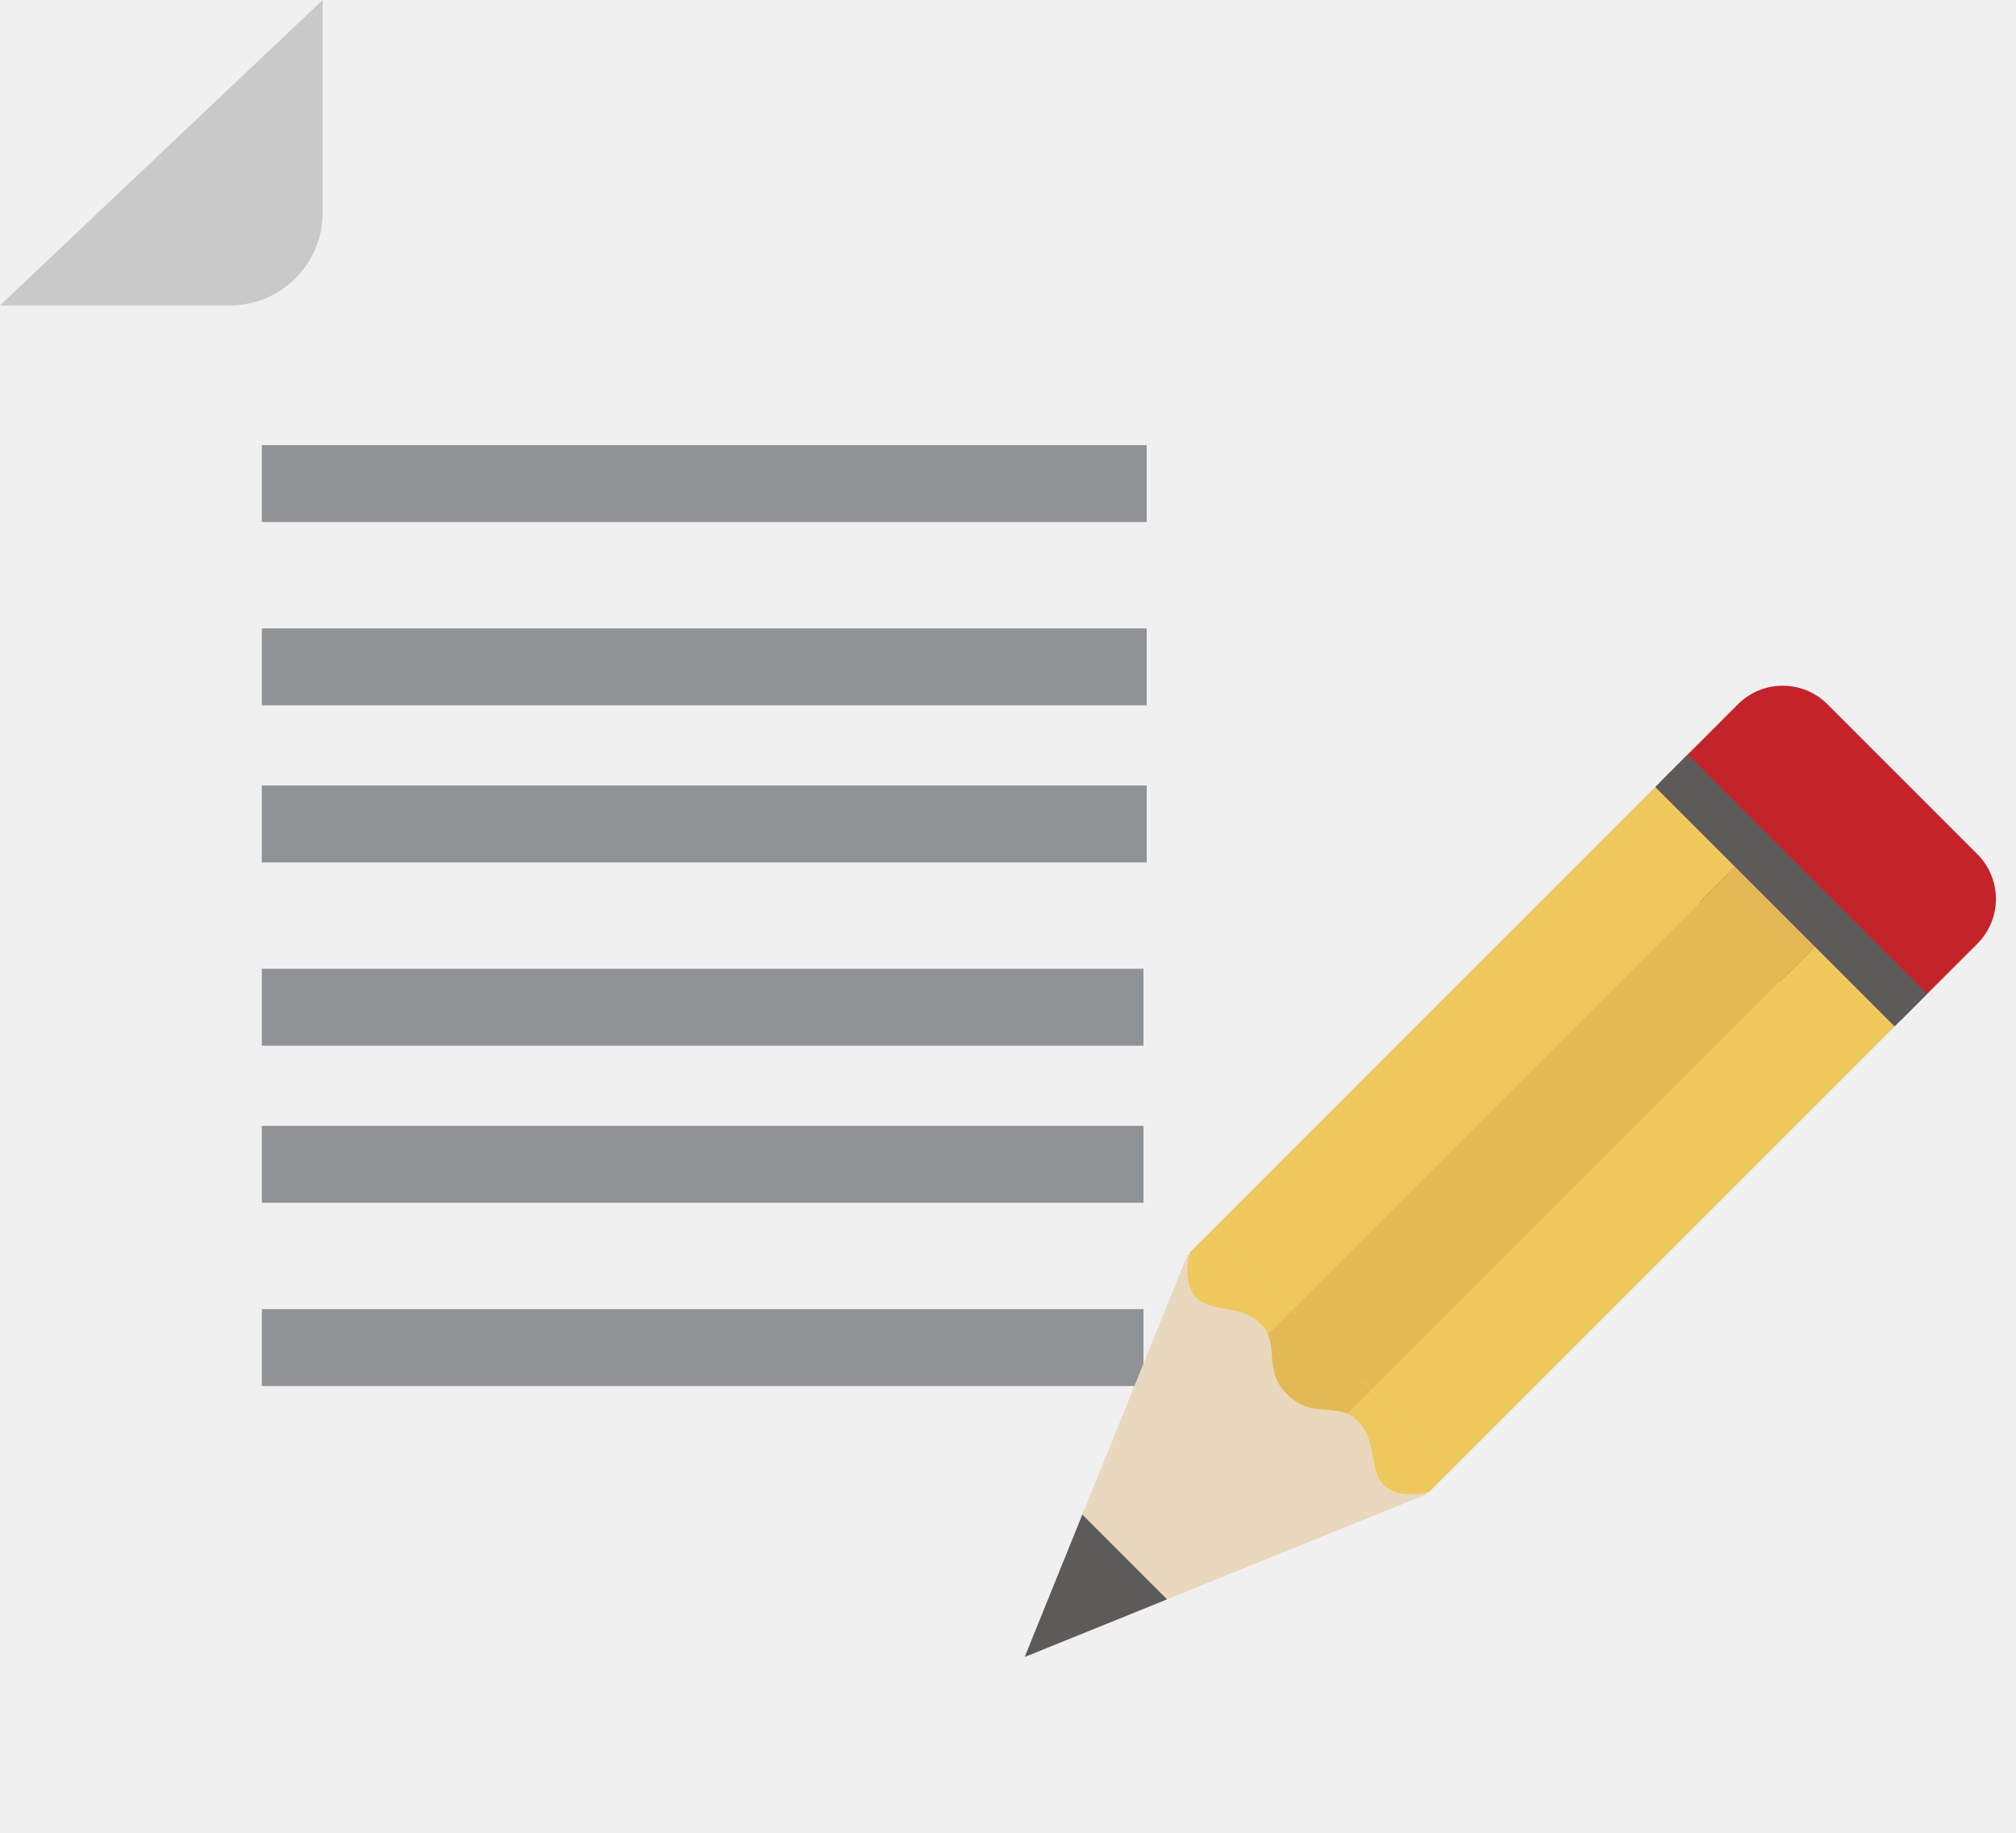
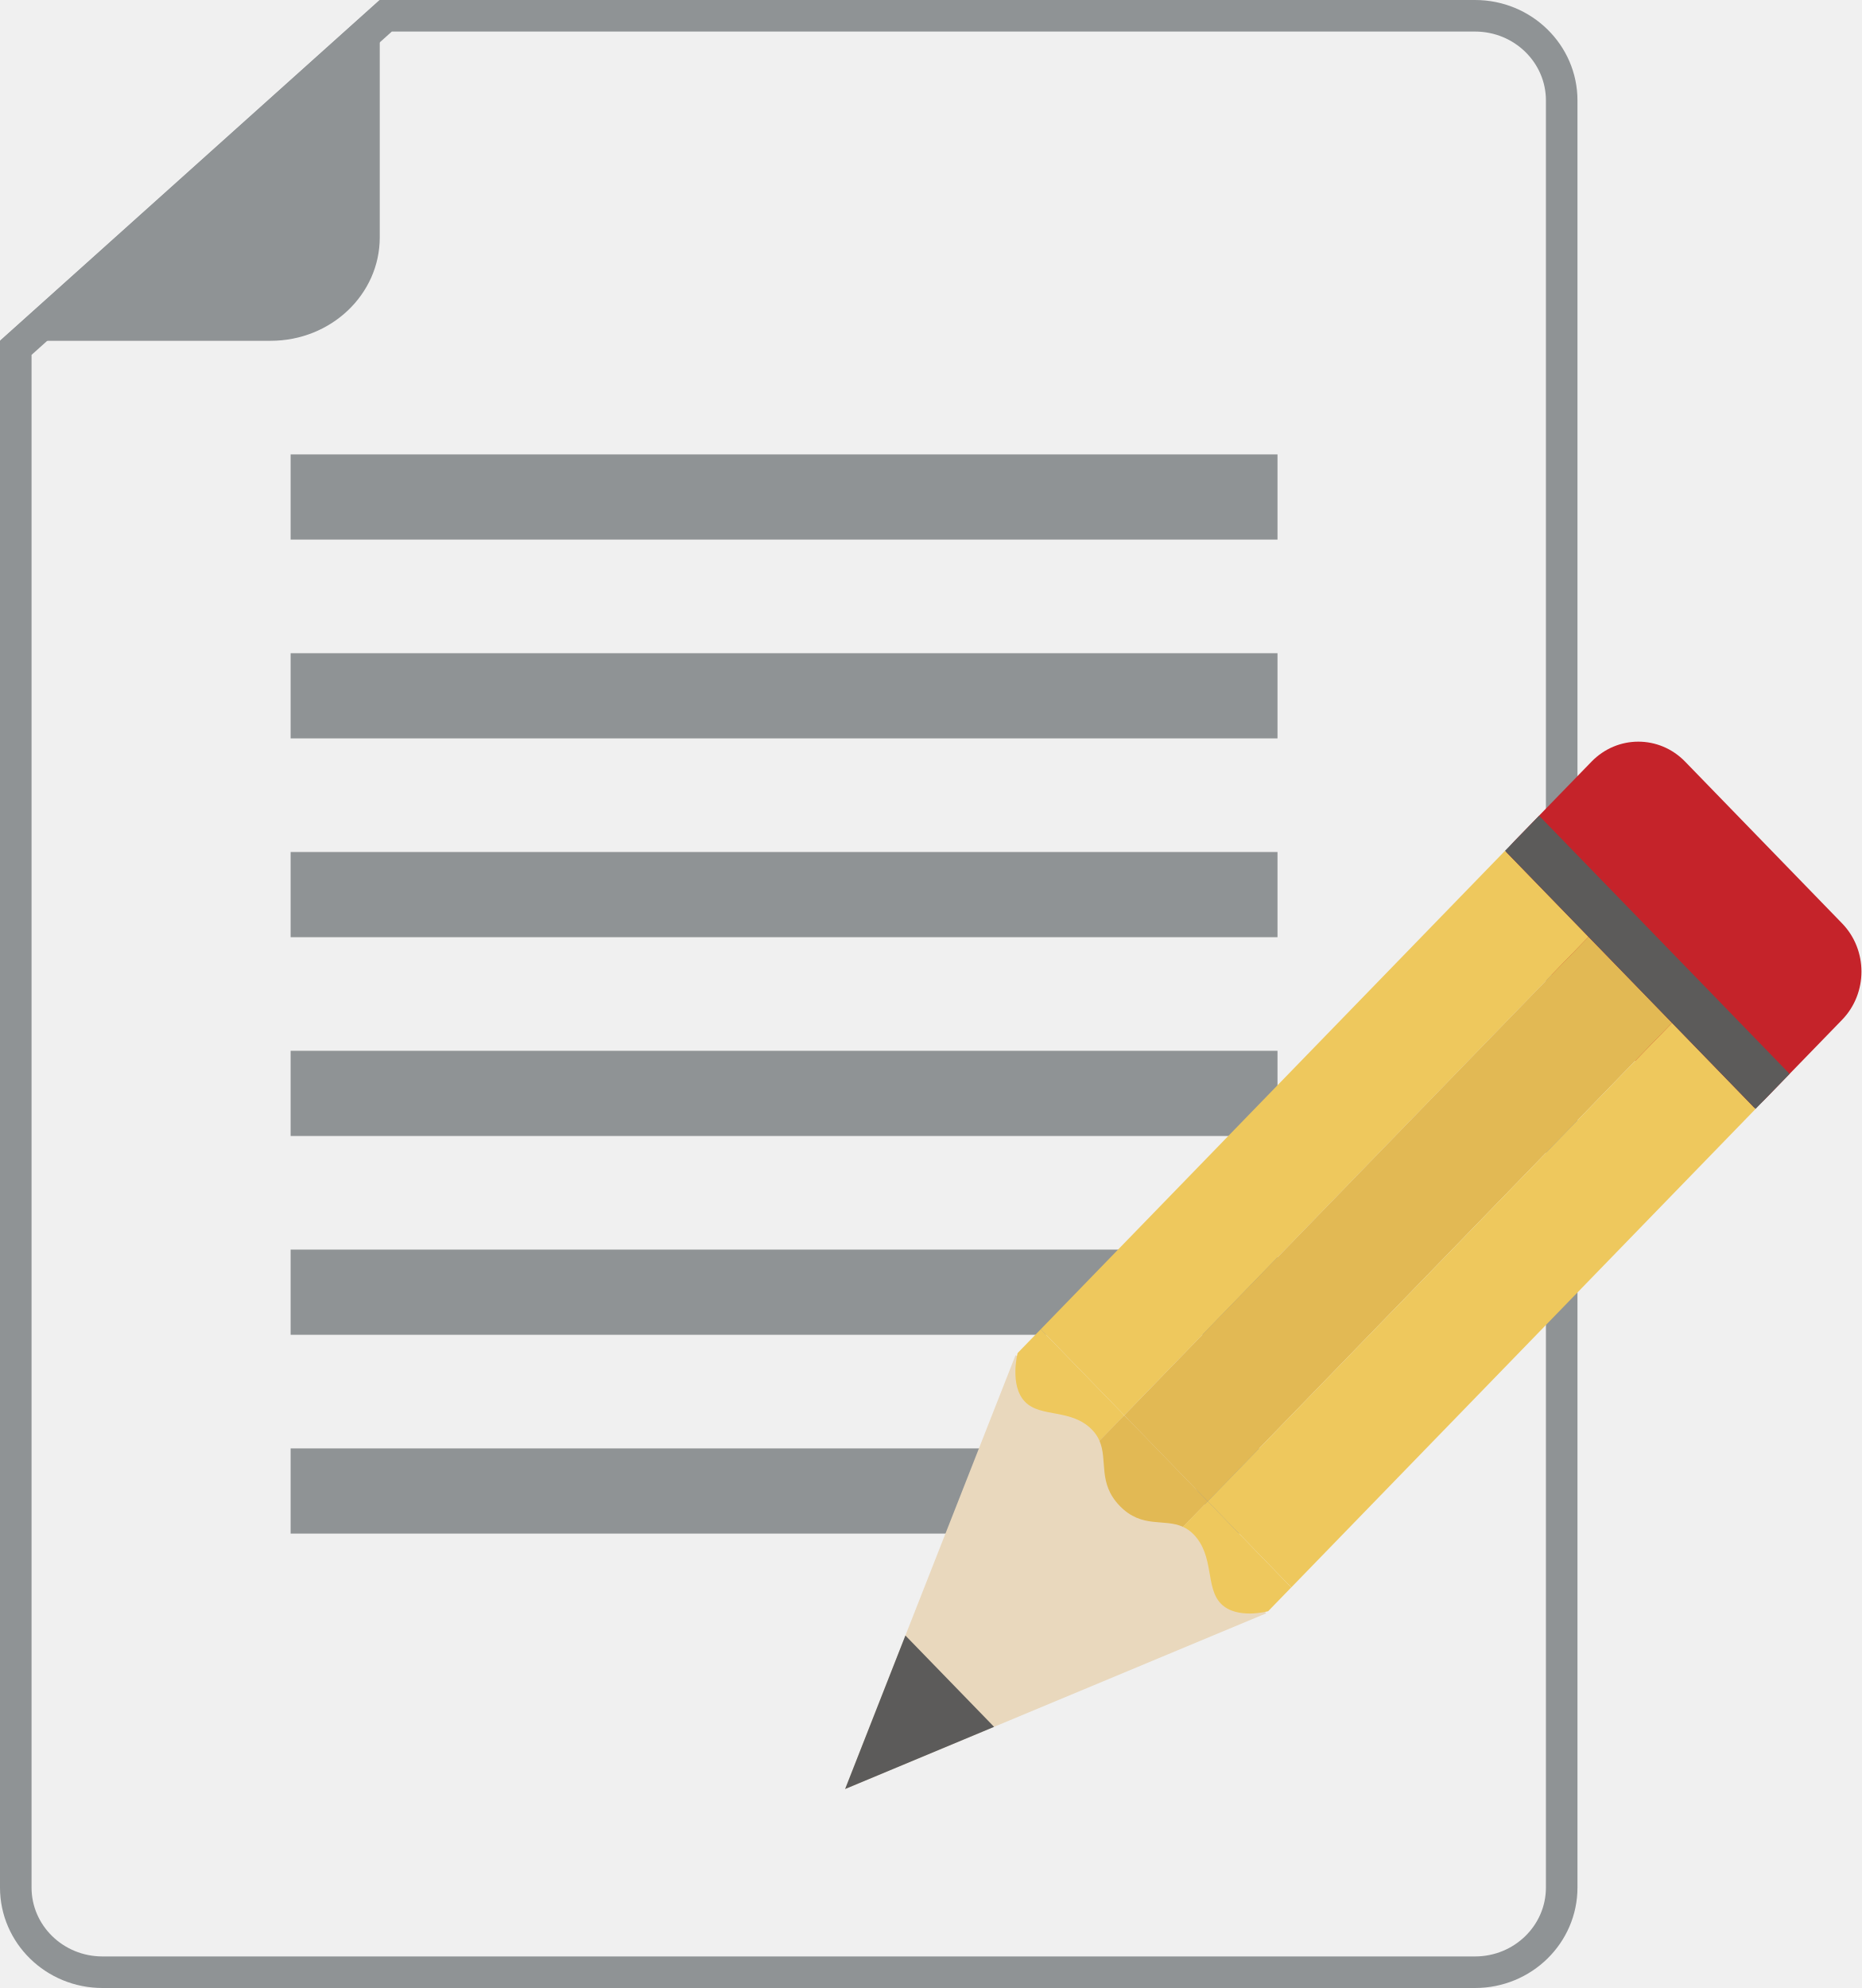
- <svg xmlns="http://www.w3.org/2000/svg" xmlns:xlink="http://www.w3.org/1999/xlink" width="77" height="70" viewBox="0 0 77 70">
+ <svg xmlns="http://www.w3.org/2000/svg" xmlns:xlink="http://www.w3.org/1999/xlink" width="59px" height="63px" viewBox="0 0 59 63" version="1.1">
  <defs>
-     <path id="a" d="M0 11.657v54.806C0 68.416 1.57 70 3.51 70h46.983C52.429 70 54 68.416 54 66.463V3.537C54 1.584 52.43 0 50.493 0H12.212L0 11.657z" />
+     <path d="M-1.13686838e-13,10.8 L-1.13686838e-13,59.816 C-1.13686838e-13,61.575 1.454,63 3.249,63 L46.753,63 C48.546,63 50,61.575 50,59.816 L50,3.184 C50,1.425 48.546,0 46.753,0 L12.037,0 L-1.13686838e-13,10.8 Z" id="path-1" />
  </defs>
-   <g fill="none" fill-rule="evenodd">
-     <g>
-       <mask id="b" fill="#fff">
-         <use xlink:href="#a" />
-       </mask>
-     </g>
-     <path fill="#C9C9C9" d="M12.323 0v8.124a3.54 3.54 0 0 1-3.541 3.541H0L12.323 0z" />
-     <g fill="#8F9395">
-       <path d="M10 26.938h33.798V24H10zM10 32.939h33.798V30H10zM10 39.938h33.674V37H10zM10 45.938h33.674V43H10zM10 52.938h33.674V50H10zM10 19.938h33.798V17H10z" />
-     </g>
-     <g>
-       <path fill="#C5232A" d="M69.313 38.84l-5.729-5.73a2.415 2.415 0 0 1 0-3.415l2.798-2.798a2.415 2.415 0 0 1 3.415 0l5.73 5.73a2.417 2.417 0 0 1 0 3.414l-2.799 2.798a2.415 2.415 0 0 1-3.415 0" />
-       <path fill="#E9D8BD" d="M45.359 47.921l-6.221 15.364 15.365-6.22-3.489-6.019z" />
-       <path fill="#EEC85D" d="M66.272 33.103l-3.048-3.048L46.28 47.001l3.048 3.048z" />
-       <path fill="#E2B954" d="M52.375 53.097L69.32 36.15l-3.048-3.048-16.945 16.946z" />
-       <path fill="#EEC85D" d="M69.32 36.151L52.375 53.097l3.048 3.048L72.368 39.2zM45.704 49.57c.575.575 1.687.23 2.454.997.124.124.206.253.265.386l.904-.904-3.048-3.047-.844.843s-.306 1.15.269 1.725" />
-       <path fill="#E2B954" d="M48.422 50.953c.309.69-.07 1.495.742 2.307.811.812 1.615.433 2.306.74l.905-.903-3.049-3.048-.904.904z" />
-       <path fill="#EEC85D" d="M51.47 54c.134.06.263.143.387.267.766.766.422 1.878.997 2.453s1.725.268 1.725.268l.843-.843-3.048-3.048-.904.904z" />
-       <path fill="#5C5B5A" d="M39.138 63.285l5.437-2.2-3.236-3.237zM72.368 39.199l-9.144-9.144 1.244-1.242 9.143 9.143z" />
+   <g id="Page-1" stroke="none" stroke-width="1" fill="none" fill-rule="evenodd">
+     <g id="Artboard" transform="translate(-55, -149)">
+       <g id="Group" transform="translate(55, 149)">
+         <g id="dokumenter/-ark" transform="translate(0, 0)">
+           <g id="farger/-ark/-lys-grå" stroke-width="1">
+             <mask id="mask-2" fill="white">
+               <use xlink:href="#path-1" />
+             </mask>
+             <path stroke="#8F9395" d="M0.5,11.023 L0.5,59.816 C0.5,61.296 1.728,62.5 3.249,62.5 L46.753,62.5 C48.272,62.5 49.5,61.296 49.5,59.816 L49.5,3.184 C49.5,1.704 48.272,0.5 46.753,0.5 L12.228,0.5 L0.5,11.023 Z" />
+           </g>
+           <path d="M12.037,0 L12.037,7.522 C12.037,9.333 10.489,10.8 8.578,10.8 L0,10.8 L12.037,0 Z" id="Fill-59" fill="#8F9395" />
+           <g id="V⚙️/-dokumenter/-innhold/-tekst" transform="translate(1.851852, 9)" fill="#8F9395" stroke-width="1">
+             <g id="Group" transform="translate(7.36, 5.4)">
+               <polygon id="Fill-60" points="0 9 31.28 9 31.28 6.3 0 6.3" />
+               <polygon id="Fill-61" points="0 15.3 31.28 15.3 31.28 12.6 0 12.6" />
+               <polygon id="Fill-62" points="0 21.6 31.28 21.6 31.28 18.9 0 18.9" />
+               <polygon id="Fill-63" points="0 27.9 31.28 27.9 31.28 25.2 0 25.2" />
+               <polygon id="Fill-64" points="0 34.2 31.28 34.2 31.28 31.5 0 31.5" />
+               <polygon id="Fill-65" points="0 2.7 31.28 2.7 31.28 0 0 0" />
+             </g>
+           </g>
+         </g>
+         <g id="dokumenter/-blyant" transform="translate(26.66667, 23.33333)">
+           <g id="Group">
+             <path d="M26.325,11.488 L21.349,6.362 C20.53,5.518 20.53,4.15 21.349,3.306 L23.779,0.803 C24.599,-0.041 25.926,-0.041 26.745,0.803 L31.721,5.929 C32.539,6.772 32.539,8.14 31.721,8.984 L29.29,11.488 C28.471,12.331 27.143,12.331 26.325,11.488" id="Fill-29" fill="#C5232A" />
+             <polygon id="Fill-30" fill="#E9D8BD" points="5.522 19.614 0.12 33.36 13.463 27.795 10.433 22.41" />
+             <polygon id="Fill-31" fill="#EEC85D" points="23.684 6.356 21.037 3.628 6.321 18.791 8.968 21.518" />
+             <polygon id="Fill-32" fill="#E2B954" points="11.615 24.245 26.33 9.082 23.683 6.355 8.968 21.517" />
+             <polygon id="Fill-33" fill="#EEC85D" points="26.33 9.083 11.615 24.245 14.262 26.972 28.977 11.81" />
+             <path d="M5.822,21.089 C6.321,21.603 7.287,21.294 7.953,21.981 C8.06,22.092 8.132,22.207 8.183,22.326 L8.968,21.517 L6.321,18.791 L5.588,19.545 C5.588,19.545 5.322,20.574 5.822,21.089" id="Fill-34" fill="#EEC85D" />
+             <path d="M8.183,22.326 C8.45,22.945 8.122,23.664 8.826,24.39 C9.531,25.117 10.23,24.778 10.83,25.053 L11.615,24.245 L8.968,21.517 L8.183,22.326 Z" id="Fill-35" fill="#E2B954" />
+             <path d="M10.829,25.053 C10.946,25.107 11.058,25.18 11.166,25.291 C11.831,25.977 11.532,26.972 12.031,27.486 C12.531,28.001 13.529,27.726 13.529,27.726 L14.261,26.972 L11.615,24.244 L10.829,25.053 Z" id="Fill-36" fill="#EEC85D" />
+             <polygon id="Fill-37" fill="#5C5B5A" points="0.12 33.361 4.842 31.391 2.031 28.496" />
+             <polygon id="Fill-38" fill="#5C5B5A" points="28.977 11.81 21.036 3.628 22.117 2.517 30.057 10.697" />
+           </g>
+         </g>
+       </g>
    </g>
  </g>
</svg>
